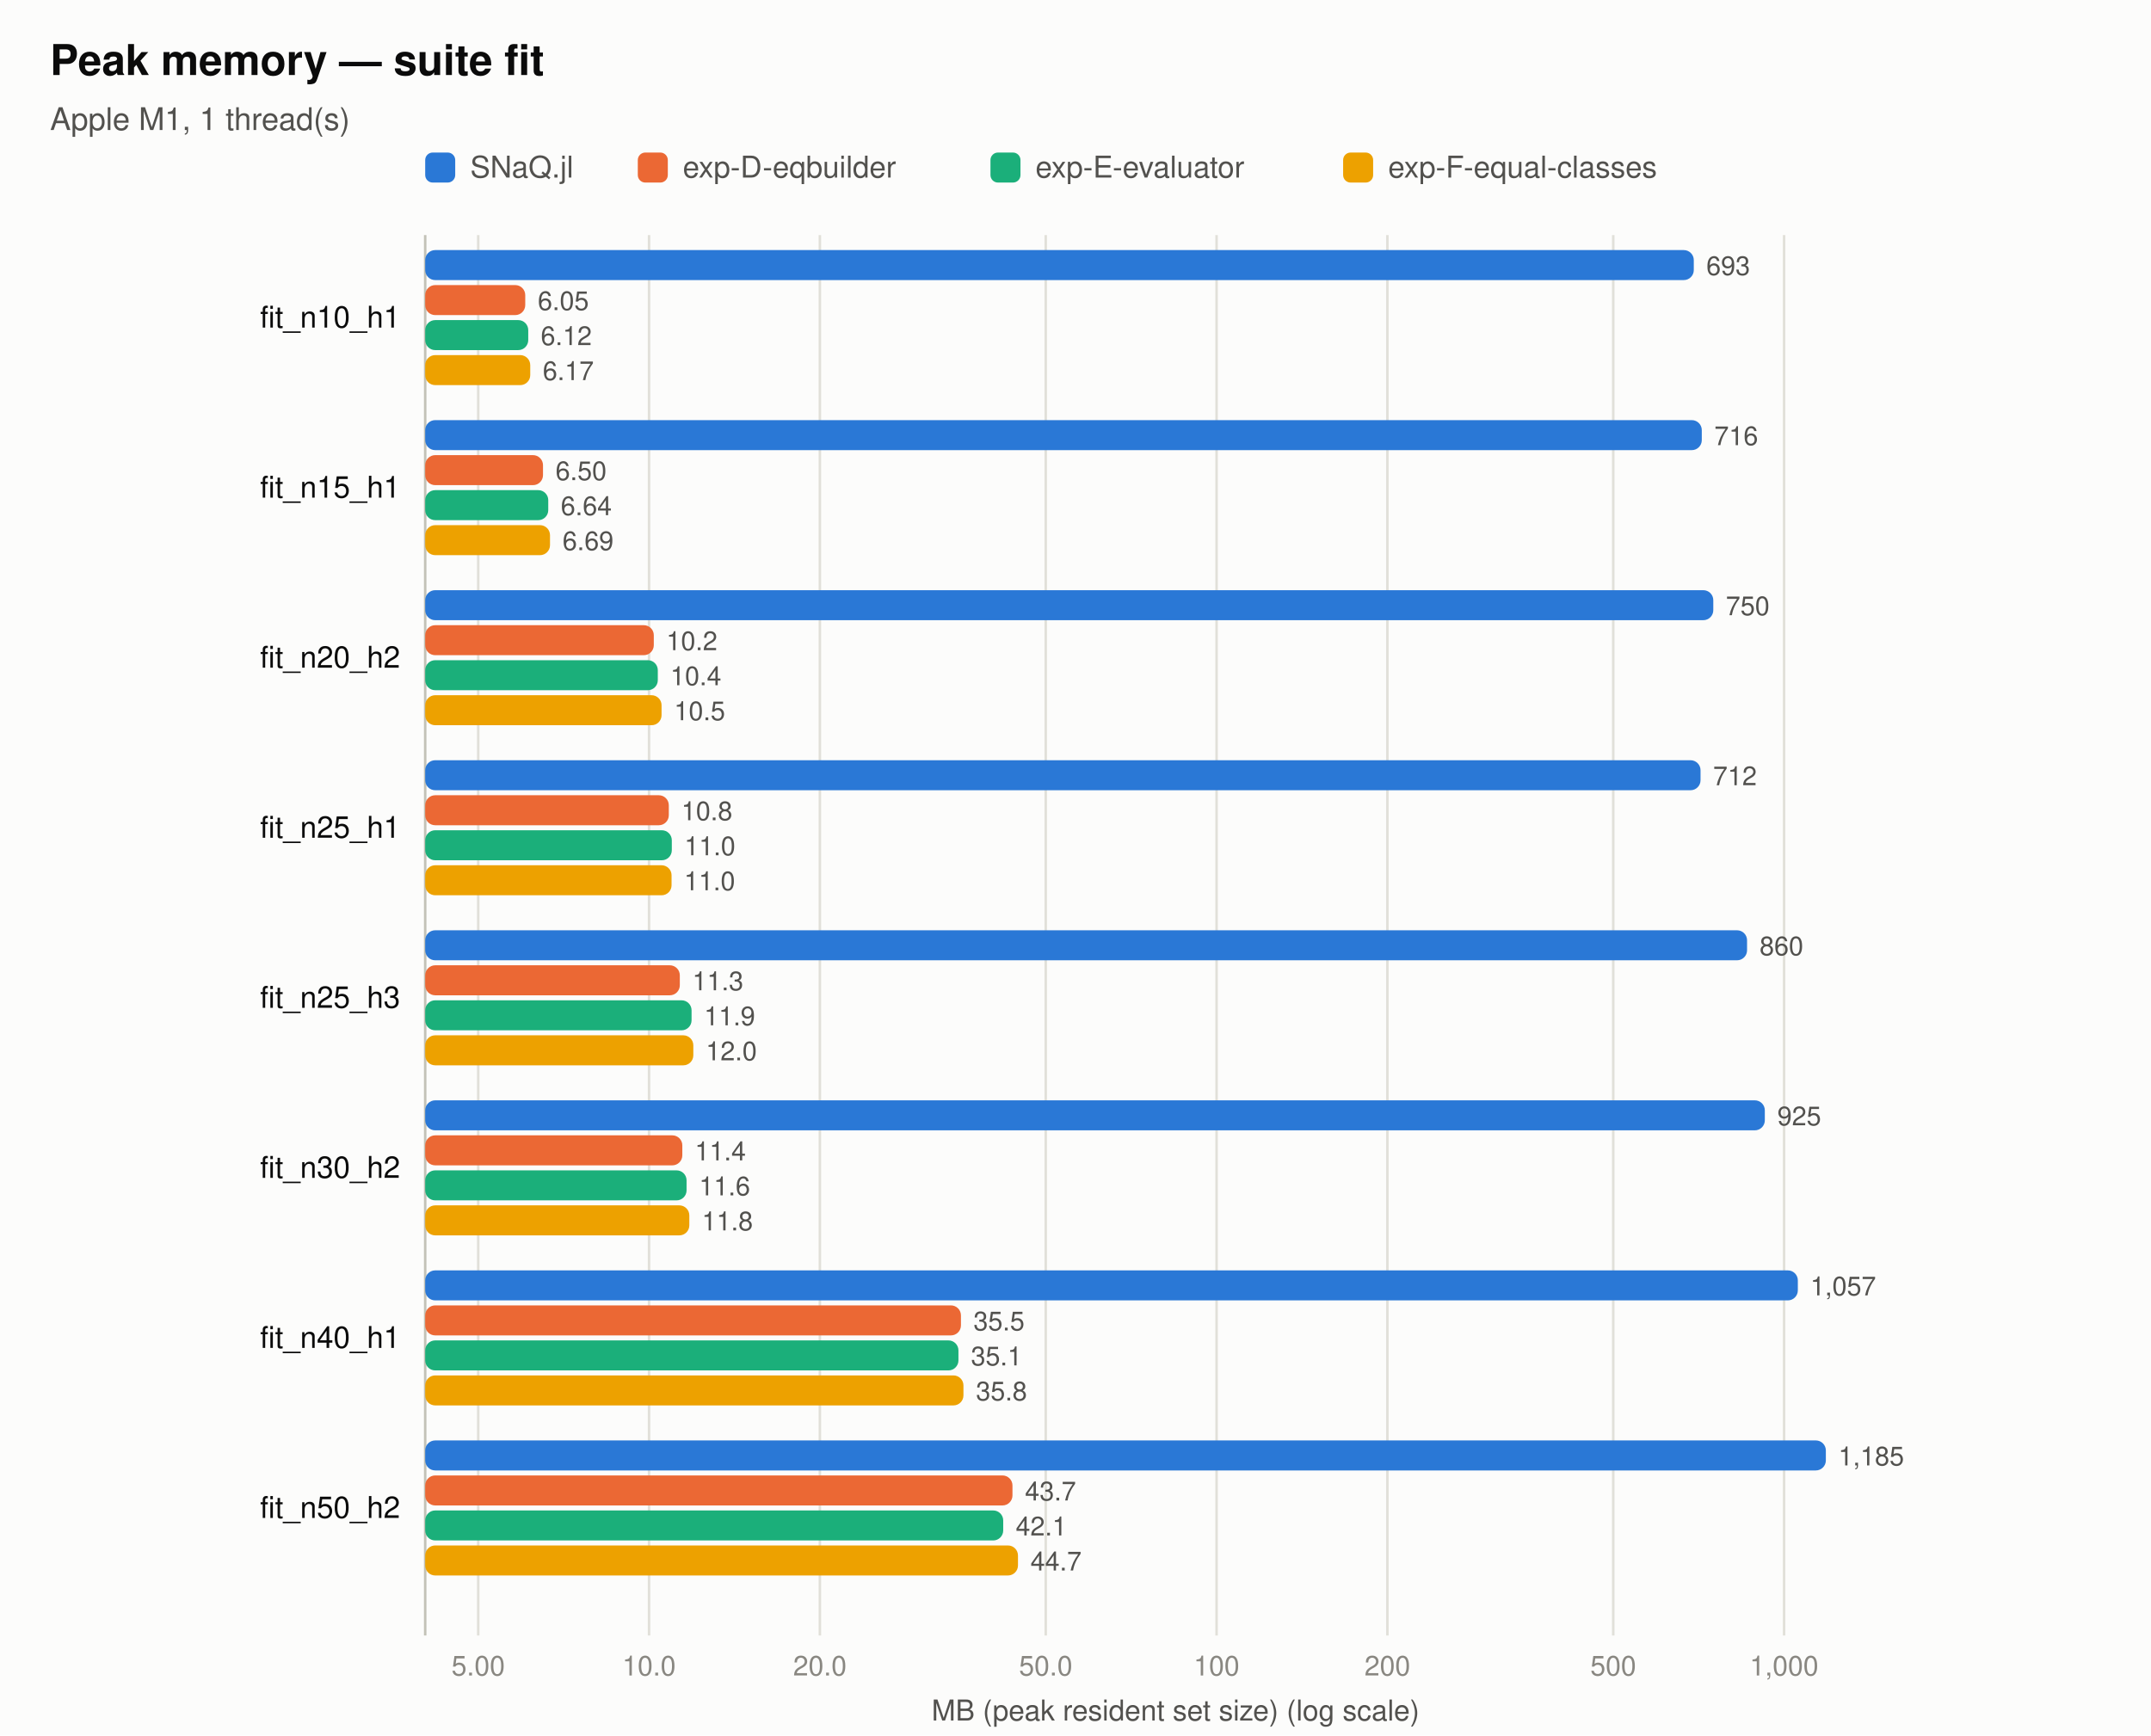
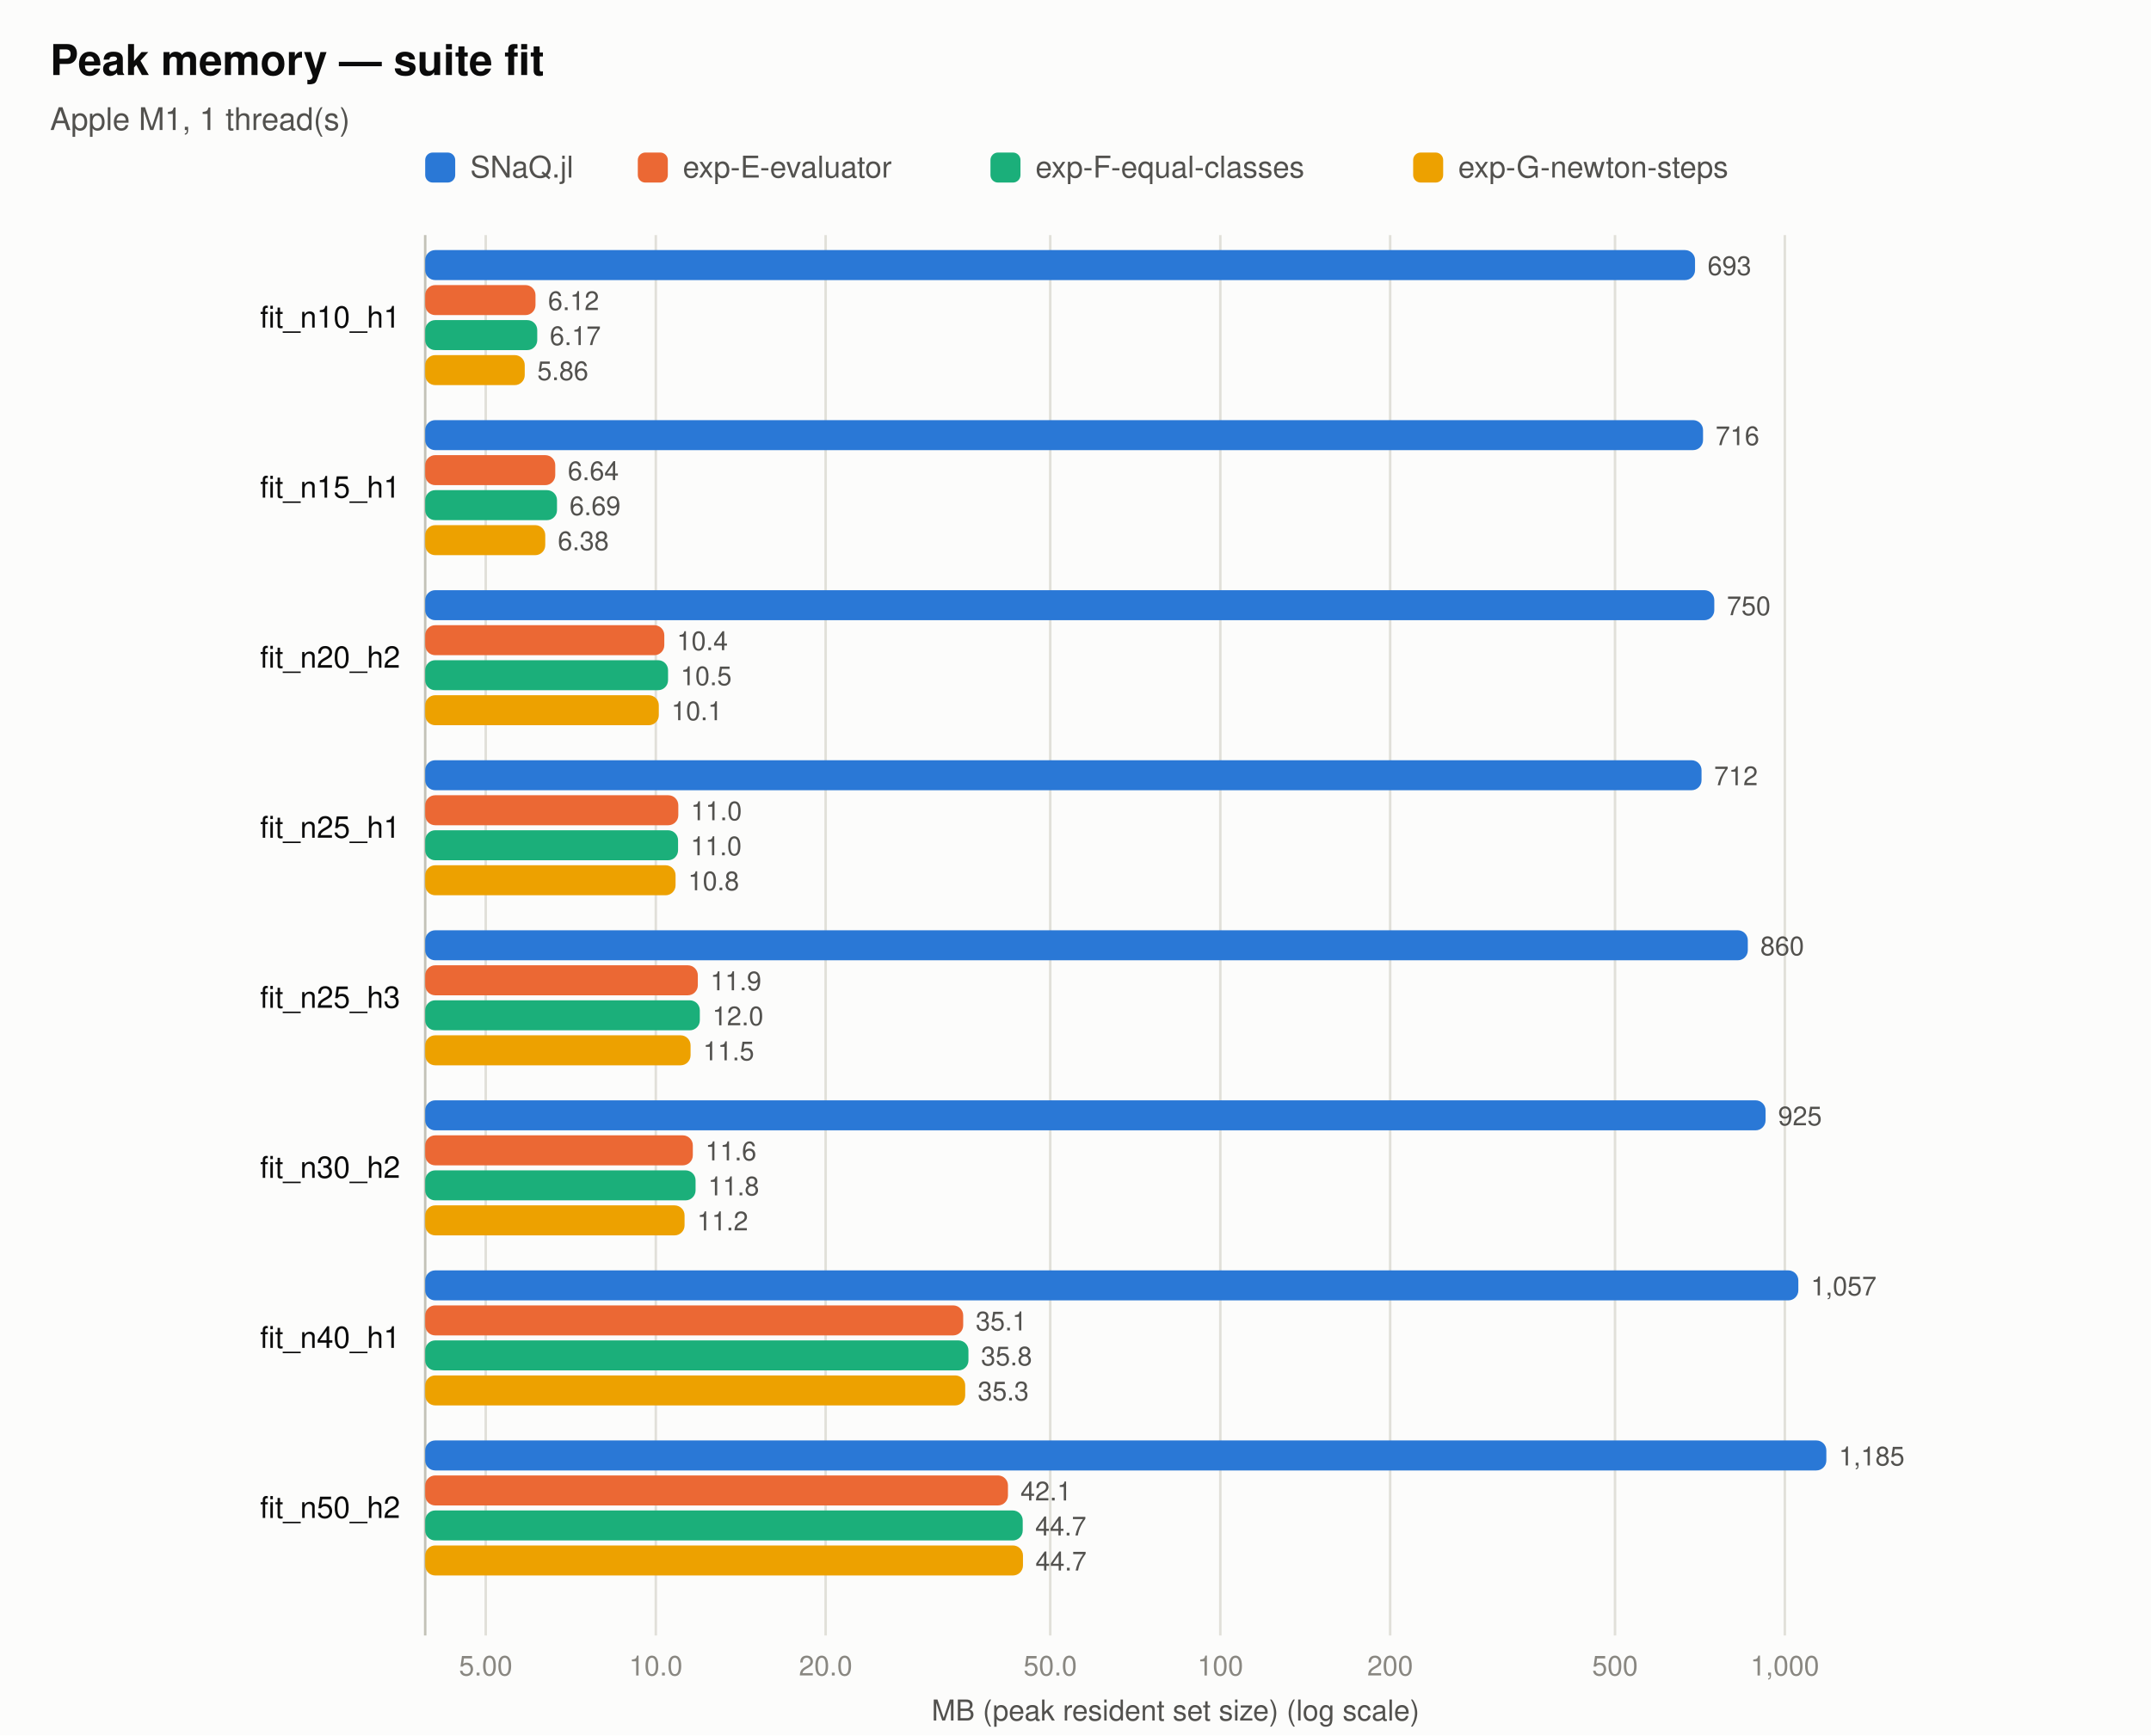
<svg xmlns="http://www.w3.org/2000/svg" width="860" height="694" viewBox="0 0 860 694" font-family="-apple-system, BlinkMacSystemFont, 'Segoe UI', Helvetica, Arial, sans-serif">
  <rect width="860" height="694" fill="#fcfcfb" />
  <text x="20" y="30" font-size="17" font-weight="600" fill="#0b0b0b">Peak memory — suite fit</text>
  <text x="20" y="52" font-size="12.5" fill="#52514e">Apple M1, 1 thread(s)</text>
  <rect x="170" y="61" width="12" height="12" rx="3" fill="#2a78d6" />
  <text x="188" y="71" font-size="12" fill="#52514e">SNaQ.jl</text>
  <rect x="255" y="61" width="12" height="12" rx="3" fill="#eb6834" />
-   <text x="273" y="71" font-size="12" fill="#52514e">exp-D-eqbuilder</text>
+   <text x="273" y="71" font-size="12" fill="#52514e">exp-E-evaluator</text>
  <rect x="396" y="61" width="12" height="12" rx="3" fill="#1baf7a" />
-   <text x="414" y="71" font-size="12" fill="#52514e">exp-E-evaluator</text>
-   <rect x="537" y="61" width="12" height="12" rx="3" fill="#eda100" />
-   <text x="555" y="71" font-size="12" fill="#52514e">exp-F-equal-classes</text>
-   <line x1="191.2" y1="94" x2="191.2" y2="654" stroke="#e1e0d9" stroke-width="1" />
-   <text x="191.2" y="670" font-size="11" fill="#898781" text-anchor="middle">5.00</text>
-   <line x1="259.5" y1="94" x2="259.5" y2="654" stroke="#e1e0d9" stroke-width="1" />
-   <text x="259.5" y="670" font-size="11" fill="#898781" text-anchor="middle">10.0</text>
-   <line x1="327.8" y1="94" x2="327.8" y2="654" stroke="#e1e0d9" stroke-width="1" />
-   <text x="327.8" y="670" font-size="11" fill="#898781" text-anchor="middle">20.0</text>
-   <line x1="418.1" y1="94" x2="418.1" y2="654" stroke="#e1e0d9" stroke-width="1" />
-   <text x="418.1" y="670" font-size="11" fill="#898781" text-anchor="middle">50.0</text>
-   <line x1="486.4" y1="94" x2="486.4" y2="654" stroke="#e1e0d9" stroke-width="1" />
-   <text x="486.4" y="670" font-size="11" fill="#898781" text-anchor="middle">100</text>
-   <line x1="554.7" y1="94" x2="554.7" y2="654" stroke="#e1e0d9" stroke-width="1" />
-   <text x="554.7" y="670" font-size="11" fill="#898781" text-anchor="middle">200</text>
-   <line x1="645.0" y1="94" x2="645.0" y2="654" stroke="#e1e0d9" stroke-width="1" />
-   <text x="645.0" y="670" font-size="11" fill="#898781" text-anchor="middle">500</text>
-   <line x1="713.3" y1="94" x2="713.3" y2="654" stroke="#e1e0d9" stroke-width="1" />
-   <text x="713.3" y="670" font-size="11" fill="#898781" text-anchor="middle">1,000</text>
+   <text x="414" y="71" font-size="12" fill="#52514e">exp-F-equal-classes</text>
+   <rect x="565" y="61" width="12" height="12" rx="3" fill="#eda100" />
+   <text x="583" y="71" font-size="12" fill="#52514e">exp-G-newton-steps</text>
+   <line x1="194.2" y1="94" x2="194.2" y2="654" stroke="#e1e0d9" stroke-width="1" />
+   <text x="194.2" y="670" font-size="11" fill="#898781" text-anchor="middle">5.00</text>
+   <line x1="262.2" y1="94" x2="262.2" y2="654" stroke="#e1e0d9" stroke-width="1" />
+   <text x="262.2" y="670" font-size="11" fill="#898781" text-anchor="middle">10.0</text>
+   <line x1="330.1" y1="94" x2="330.1" y2="654" stroke="#e1e0d9" stroke-width="1" />
+   <text x="330.1" y="670" font-size="11" fill="#898781" text-anchor="middle">20.0</text>
+   <line x1="419.9" y1="94" x2="419.9" y2="654" stroke="#e1e0d9" stroke-width="1" />
+   <text x="419.9" y="670" font-size="11" fill="#898781" text-anchor="middle">50.0</text>
+   <line x1="487.9" y1="94" x2="487.9" y2="654" stroke="#e1e0d9" stroke-width="1" />
+   <text x="487.9" y="670" font-size="11" fill="#898781" text-anchor="middle">100</text>
+   <line x1="555.8" y1="94" x2="555.8" y2="654" stroke="#e1e0d9" stroke-width="1" />
+   <text x="555.8" y="670" font-size="11" fill="#898781" text-anchor="middle">200</text>
+   <line x1="645.7" y1="94" x2="645.7" y2="654" stroke="#e1e0d9" stroke-width="1" />
+   <text x="645.7" y="670" font-size="11" fill="#898781" text-anchor="middle">500</text>
+   <line x1="713.6" y1="94" x2="713.6" y2="654" stroke="#e1e0d9" stroke-width="1" />
+   <text x="713.6" y="670" font-size="11" fill="#898781" text-anchor="middle">1,000</text>
  <text x="470.0" y="688" font-size="11.5" fill="#52514e" text-anchor="middle">MB (peak resident set size) (log scale)</text>
  <line x1="170.0" y1="94" x2="170.0" y2="654" stroke="#c3c2b7" stroke-width="1" />
  <text x="160" y="131.0" font-size="12" fill="#0b0b0b" text-anchor="end">fit_n10_h1</text>
  <g>
-     <rect x="170.0" y="100" width="507.2" height="12" rx="4.0" fill="#2a78d6" />
+     <rect x="170.0" y="100" width="507.7" height="12" rx="4.0" fill="#2a78d6" />
  </g>
-   <text x="682.2" y="110" font-size="10.5" fill="#52514e" text-anchor="start">693</text>
+   <text x="682.7" y="110" font-size="10.5" fill="#52514e" text-anchor="start">693</text>
  <g>
-     <rect x="170.0" y="114" width="40.0" height="12" rx="4.0" fill="#eb6834" />
+     <rect x="170.0" y="114" width="44.1" height="12" rx="4.0" fill="#eb6834" />
  </g>
-   <text x="215.0" y="124" font-size="10.5" fill="#52514e" text-anchor="start">6.05</text>
+   <text x="219.1" y="124" font-size="10.5" fill="#52514e" text-anchor="start">6.12</text>
  <g>
-     <rect x="170.0" y="128" width="41.2" height="12" rx="4.0" fill="#1baf7a" />
+     <rect x="170.0" y="128" width="44.8" height="12" rx="4.0" fill="#1baf7a" />
  </g>
-   <text x="216.2" y="138" font-size="10.5" fill="#52514e" text-anchor="start">6.12</text>
+   <text x="219.8" y="138" font-size="10.5" fill="#52514e" text-anchor="start">6.17</text>
  <g>
-     <rect x="170.0" y="142" width="42.0" height="12" rx="4.0" fill="#eda100" />
+     <rect x="170.0" y="142" width="39.8" height="12" rx="4.0" fill="#eda100" />
  </g>
-   <text x="217.0" y="152" font-size="10.5" fill="#52514e" text-anchor="start">6.17</text>
+   <text x="214.8" y="152" font-size="10.5" fill="#52514e" text-anchor="start">5.86</text>
  <text x="160" y="199.0" font-size="12" fill="#0b0b0b" text-anchor="end">fit_n15_h1</text>
  <g>
-     <rect x="170.0" y="168" width="510.4" height="12" rx="4.0" fill="#2a78d6" />
+     <rect x="170.0" y="168" width="510.9" height="12" rx="4.0" fill="#2a78d6" />
  </g>
-   <text x="685.4" y="178" font-size="10.5" fill="#52514e" text-anchor="start">716</text>
+   <text x="685.9" y="178" font-size="10.5" fill="#52514e" text-anchor="start">716</text>
  <g>
-     <rect x="170.0" y="182" width="47.1" height="12" rx="4.0" fill="#eb6834" />
+     <rect x="170.0" y="182" width="52.0" height="12" rx="4.0" fill="#eb6834" />
  </g>
-   <text x="222.1" y="192" font-size="10.5" fill="#52514e" text-anchor="start">6.50</text>
+   <text x="227.0" y="192" font-size="10.5" fill="#52514e" text-anchor="start">6.64</text>
  <g>
-     <rect x="170.0" y="196" width="49.2" height="12" rx="4.0" fill="#1baf7a" />
+     <rect x="170.0" y="196" width="52.7" height="12" rx="4.0" fill="#1baf7a" />
  </g>
-   <text x="224.2" y="206" font-size="10.5" fill="#52514e" text-anchor="start">6.64</text>
+   <text x="227.7" y="206" font-size="10.5" fill="#52514e" text-anchor="start">6.69</text>
  <g>
-     <rect x="170.0" y="210" width="49.9" height="12" rx="4.0" fill="#eda100" />
+     <rect x="170.0" y="210" width="48.0" height="12" rx="4.0" fill="#eda100" />
  </g>
-   <text x="224.9" y="220" font-size="10.5" fill="#52514e" text-anchor="start">6.69</text>
+   <text x="223.0" y="220" font-size="10.5" fill="#52514e" text-anchor="start">6.38</text>
  <text x="160" y="267.0" font-size="12" fill="#0b0b0b" text-anchor="end">fit_n20_h2</text>
  <g>
-     <rect x="170.0" y="236" width="515.0" height="12" rx="4.0" fill="#2a78d6" />
+     <rect x="170.0" y="236" width="515.4" height="12" rx="4.0" fill="#2a78d6" />
  </g>
-   <text x="690.0" y="246" font-size="10.5" fill="#52514e" text-anchor="start">750</text>
+   <text x="690.4" y="246" font-size="10.5" fill="#52514e" text-anchor="start">750</text>
  <g>
-     <rect x="170.0" y="250" width="91.4" height="12" rx="4.0" fill="#eb6834" />
+     <rect x="170.0" y="250" width="95.6" height="12" rx="4.0" fill="#eb6834" />
  </g>
-   <text x="266.4" y="260" font-size="10.5" fill="#52514e" text-anchor="start">10.2</text>
+   <text x="270.6" y="260" font-size="10.5" fill="#52514e" text-anchor="start">10.4</text>
  <g>
-     <rect x="170.0" y="264" width="93.0" height="12" rx="4.0" fill="#1baf7a" />
+     <rect x="170.0" y="264" width="97.1" height="12" rx="4.0" fill="#1baf7a" />
  </g>
-   <text x="268.0" y="274" font-size="10.5" fill="#52514e" text-anchor="start">10.4</text>
+   <text x="272.1" y="274" font-size="10.5" fill="#52514e" text-anchor="start">10.5</text>
  <g>
-     <rect x="170.0" y="278" width="94.5" height="12" rx="4.0" fill="#eda100" />
+     <rect x="170.0" y="278" width="93.4" height="12" rx="4.0" fill="#eda100" />
  </g>
-   <text x="269.5" y="288" font-size="10.5" fill="#52514e" text-anchor="start">10.5</text>
+   <text x="268.4" y="288" font-size="10.5" fill="#52514e" text-anchor="start">10.1</text>
  <text x="160" y="335.0" font-size="12" fill="#0b0b0b" text-anchor="end">fit_n25_h1</text>
  <g>
-     <rect x="170.0" y="304" width="509.9" height="12" rx="4.0" fill="#2a78d6" />
+     <rect x="170.0" y="304" width="510.3" height="12" rx="4.0" fill="#2a78d6" />
  </g>
-   <text x="684.9" y="314" font-size="10.5" fill="#52514e" text-anchor="start">712</text>
+   <text x="685.3" y="314" font-size="10.5" fill="#52514e" text-anchor="start">712</text>
  <g>
-     <rect x="170.0" y="318" width="97.4" height="12" rx="4.0" fill="#eb6834" />
+     <rect x="170.0" y="318" width="101.2" height="12" rx="4.0" fill="#eb6834" />
  </g>
-   <text x="272.4" y="328" font-size="10.5" fill="#52514e" text-anchor="start">10.8</text>
+   <text x="276.2" y="328" font-size="10.5" fill="#52514e" text-anchor="start">11.0</text>
  <g>
-     <rect x="170.0" y="332" width="98.6" height="12" rx="4.0" fill="#1baf7a" />
+     <rect x="170.0" y="332" width="101.1" height="12" rx="4.0" fill="#1baf7a" />
  </g>
-   <text x="273.6" y="342" font-size="10.5" fill="#52514e" text-anchor="start">11.0</text>
+   <text x="276.1" y="342" font-size="10.5" fill="#52514e" text-anchor="start">11.0</text>
  <g>
-     <rect x="170.0" y="346" width="98.5" height="12" rx="4.0" fill="#eda100" />
+     <rect x="170.0" y="346" width="100.1" height="12" rx="4.0" fill="#eda100" />
  </g>
-   <text x="273.5" y="356" font-size="10.5" fill="#52514e" text-anchor="start">11.0</text>
+   <text x="275.1" y="356" font-size="10.5" fill="#52514e" text-anchor="start">10.8</text>
  <text x="160" y="403.0" font-size="12" fill="#0b0b0b" text-anchor="end">fit_n25_h3</text>
  <g>
-     <rect x="170.0" y="372" width="528.5" height="12" rx="4.0" fill="#2a78d6" />
+     <rect x="170.0" y="372" width="528.8" height="12" rx="4.0" fill="#2a78d6" />
  </g>
-   <text x="703.5" y="382" font-size="10.5" fill="#52514e" text-anchor="start">860</text>
+   <text x="703.8" y="382" font-size="10.5" fill="#52514e" text-anchor="start">860</text>
  <g>
-     <rect x="170.0" y="386" width="101.8" height="12" rx="4.0" fill="#eb6834" />
+     <rect x="170.0" y="386" width="109.0" height="12" rx="4.0" fill="#eb6834" />
  </g>
-   <text x="276.8" y="396" font-size="10.5" fill="#52514e" text-anchor="start">11.3</text>
+   <text x="284.0" y="396" font-size="10.5" fill="#52514e" text-anchor="start">11.9</text>
  <g>
-     <rect x="170.0" y="400" width="106.5" height="12" rx="4.0" fill="#1baf7a" />
+     <rect x="170.0" y="400" width="109.8" height="12" rx="4.0" fill="#1baf7a" />
  </g>
-   <text x="281.5" y="410" font-size="10.5" fill="#52514e" text-anchor="start">11.9</text>
+   <text x="284.8" y="410" font-size="10.5" fill="#52514e" text-anchor="start">12.0</text>
  <g>
-     <rect x="170.0" y="414" width="107.2" height="12" rx="4.0" fill="#eda100" />
+     <rect x="170.0" y="414" width="106.1" height="12" rx="4.0" fill="#eda100" />
  </g>
-   <text x="282.2" y="424" font-size="10.5" fill="#52514e" text-anchor="start">12.0</text>
+   <text x="281.1" y="424" font-size="10.5" fill="#52514e" text-anchor="start">11.5</text>
  <text x="160" y="471.0" font-size="12" fill="#0b0b0b" text-anchor="end">fit_n30_h2</text>
  <g>
-     <rect x="170.0" y="440" width="535.6" height="12" rx="4.0" fill="#2a78d6" />
+     <rect x="170.0" y="440" width="535.9" height="12" rx="4.0" fill="#2a78d6" />
  </g>
-   <text x="710.6" y="450" font-size="10.5" fill="#52514e" text-anchor="start">925</text>
+   <text x="710.9" y="450" font-size="10.5" fill="#52514e" text-anchor="start">925</text>
  <g>
-     <rect x="170.0" y="454" width="102.8" height="12" rx="4.0" fill="#eb6834" />
+     <rect x="170.0" y="454" width="107.0" height="12" rx="4.0" fill="#eb6834" />
  </g>
-   <text x="277.8" y="464" font-size="10.5" fill="#52514e" text-anchor="start">11.4</text>
+   <text x="282.0" y="464" font-size="10.5" fill="#52514e" text-anchor="start">11.6</text>
  <g>
-     <rect x="170.0" y="468" width="104.5" height="12" rx="4.0" fill="#1baf7a" />
+     <rect x="170.0" y="468" width="108.1" height="12" rx="4.0" fill="#1baf7a" />
  </g>
-   <text x="279.5" y="478" font-size="10.5" fill="#52514e" text-anchor="start">11.6</text>
+   <text x="283.1" y="478" font-size="10.5" fill="#52514e" text-anchor="start">11.8</text>
  <g>
-     <rect x="170.0" y="482" width="105.6" height="12" rx="4.0" fill="#eda100" />
+     <rect x="170.0" y="482" width="103.7" height="12" rx="4.0" fill="#eda100" />
  </g>
-   <text x="280.6" y="492" font-size="10.5" fill="#52514e" text-anchor="start">11.8</text>
+   <text x="278.7" y="492" font-size="10.5" fill="#52514e" text-anchor="start">11.2</text>
  <text x="160" y="539.0" font-size="12" fill="#0b0b0b" text-anchor="end">fit_n40_h1</text>
  <g>
-     <rect x="170.0" y="508" width="548.8" height="12" rx="4.0" fill="#2a78d6" />
+     <rect x="170.0" y="508" width="549.0" height="12" rx="4.0" fill="#2a78d6" />
  </g>
-   <text x="723.8" y="518" font-size="10.5" fill="#52514e" text-anchor="start">1,057</text>
+   <text x="724.0" y="518" font-size="10.5" fill="#52514e" text-anchor="start">1,057</text>
  <g>
-     <rect x="170.0" y="522" width="214.2" height="12" rx="4.0" fill="#eb6834" />
+     <rect x="170.0" y="522" width="215.1" height="12" rx="4.0" fill="#eb6834" />
  </g>
-   <text x="389.2" y="532" font-size="10.5" fill="#52514e" text-anchor="start">35.5</text>
+   <text x="390.1" y="532" font-size="10.5" fill="#52514e" text-anchor="start">35.1</text>
  <g>
-     <rect x="170.0" y="536" width="213.2" height="12" rx="4.0" fill="#1baf7a" />
+     <rect x="170.0" y="536" width="217.2" height="12" rx="4.0" fill="#1baf7a" />
  </g>
-   <text x="388.2" y="546" font-size="10.5" fill="#52514e" text-anchor="start">35.1</text>
+   <text x="392.2" y="546" font-size="10.5" fill="#52514e" text-anchor="start">35.8</text>
  <g>
-     <rect x="170.0" y="550" width="215.2" height="12" rx="4.0" fill="#eda100" />
+     <rect x="170.0" y="550" width="215.9" height="12" rx="4.0" fill="#eda100" />
  </g>
-   <text x="390.2" y="560" font-size="10.5" fill="#52514e" text-anchor="start">35.8</text>
+   <text x="390.9" y="560" font-size="10.5" fill="#52514e" text-anchor="start">35.3</text>
  <text x="160" y="607.0" font-size="12" fill="#0b0b0b" text-anchor="end">fit_n50_h2</text>
  <g>
-     <rect x="170.0" y="576" width="560.0" height="12" rx="4.0" fill="#2a78d6" />
+     <rect x="170.0" y="576" width="560.2" height="12" rx="4.0" fill="#2a78d6" />
  </g>
-   <text x="735.0" y="586" font-size="10.5" fill="#52514e" text-anchor="start">1,185</text>
+   <text x="735.2" y="586" font-size="10.5" fill="#52514e" text-anchor="start">1,185</text>
  <g>
-     <rect x="170.0" y="590" width="234.8" height="12" rx="4.0" fill="#eb6834" />
+     <rect x="170.0" y="590" width="233.0" height="12" rx="4.0" fill="#eb6834" />
  </g>
-   <text x="409.8" y="600" font-size="10.5" fill="#52514e" text-anchor="start">43.7</text>
+   <text x="408.0" y="600" font-size="10.5" fill="#52514e" text-anchor="start">42.1</text>
  <g>
-     <rect x="170.0" y="604" width="231.1" height="12" rx="4.0" fill="#1baf7a" />
+     <rect x="170.0" y="604" width="238.9" height="12" rx="4.0" fill="#1baf7a" />
  </g>
-   <text x="406.1" y="614" font-size="10.5" fill="#52514e" text-anchor="start">42.1</text>
+   <text x="413.9" y="614" font-size="10.5" fill="#52514e" text-anchor="start">44.7</text>
  <g>
-     <rect x="170.0" y="618" width="237.0" height="12" rx="4.0" fill="#eda100" />
+     <rect x="170.0" y="618" width="239.0" height="12" rx="4.0" fill="#eda100" />
  </g>
-   <text x="412.0" y="628" font-size="10.5" fill="#52514e" text-anchor="start">44.7</text>
+   <text x="414.0" y="628" font-size="10.5" fill="#52514e" text-anchor="start">44.7</text>
</svg>
